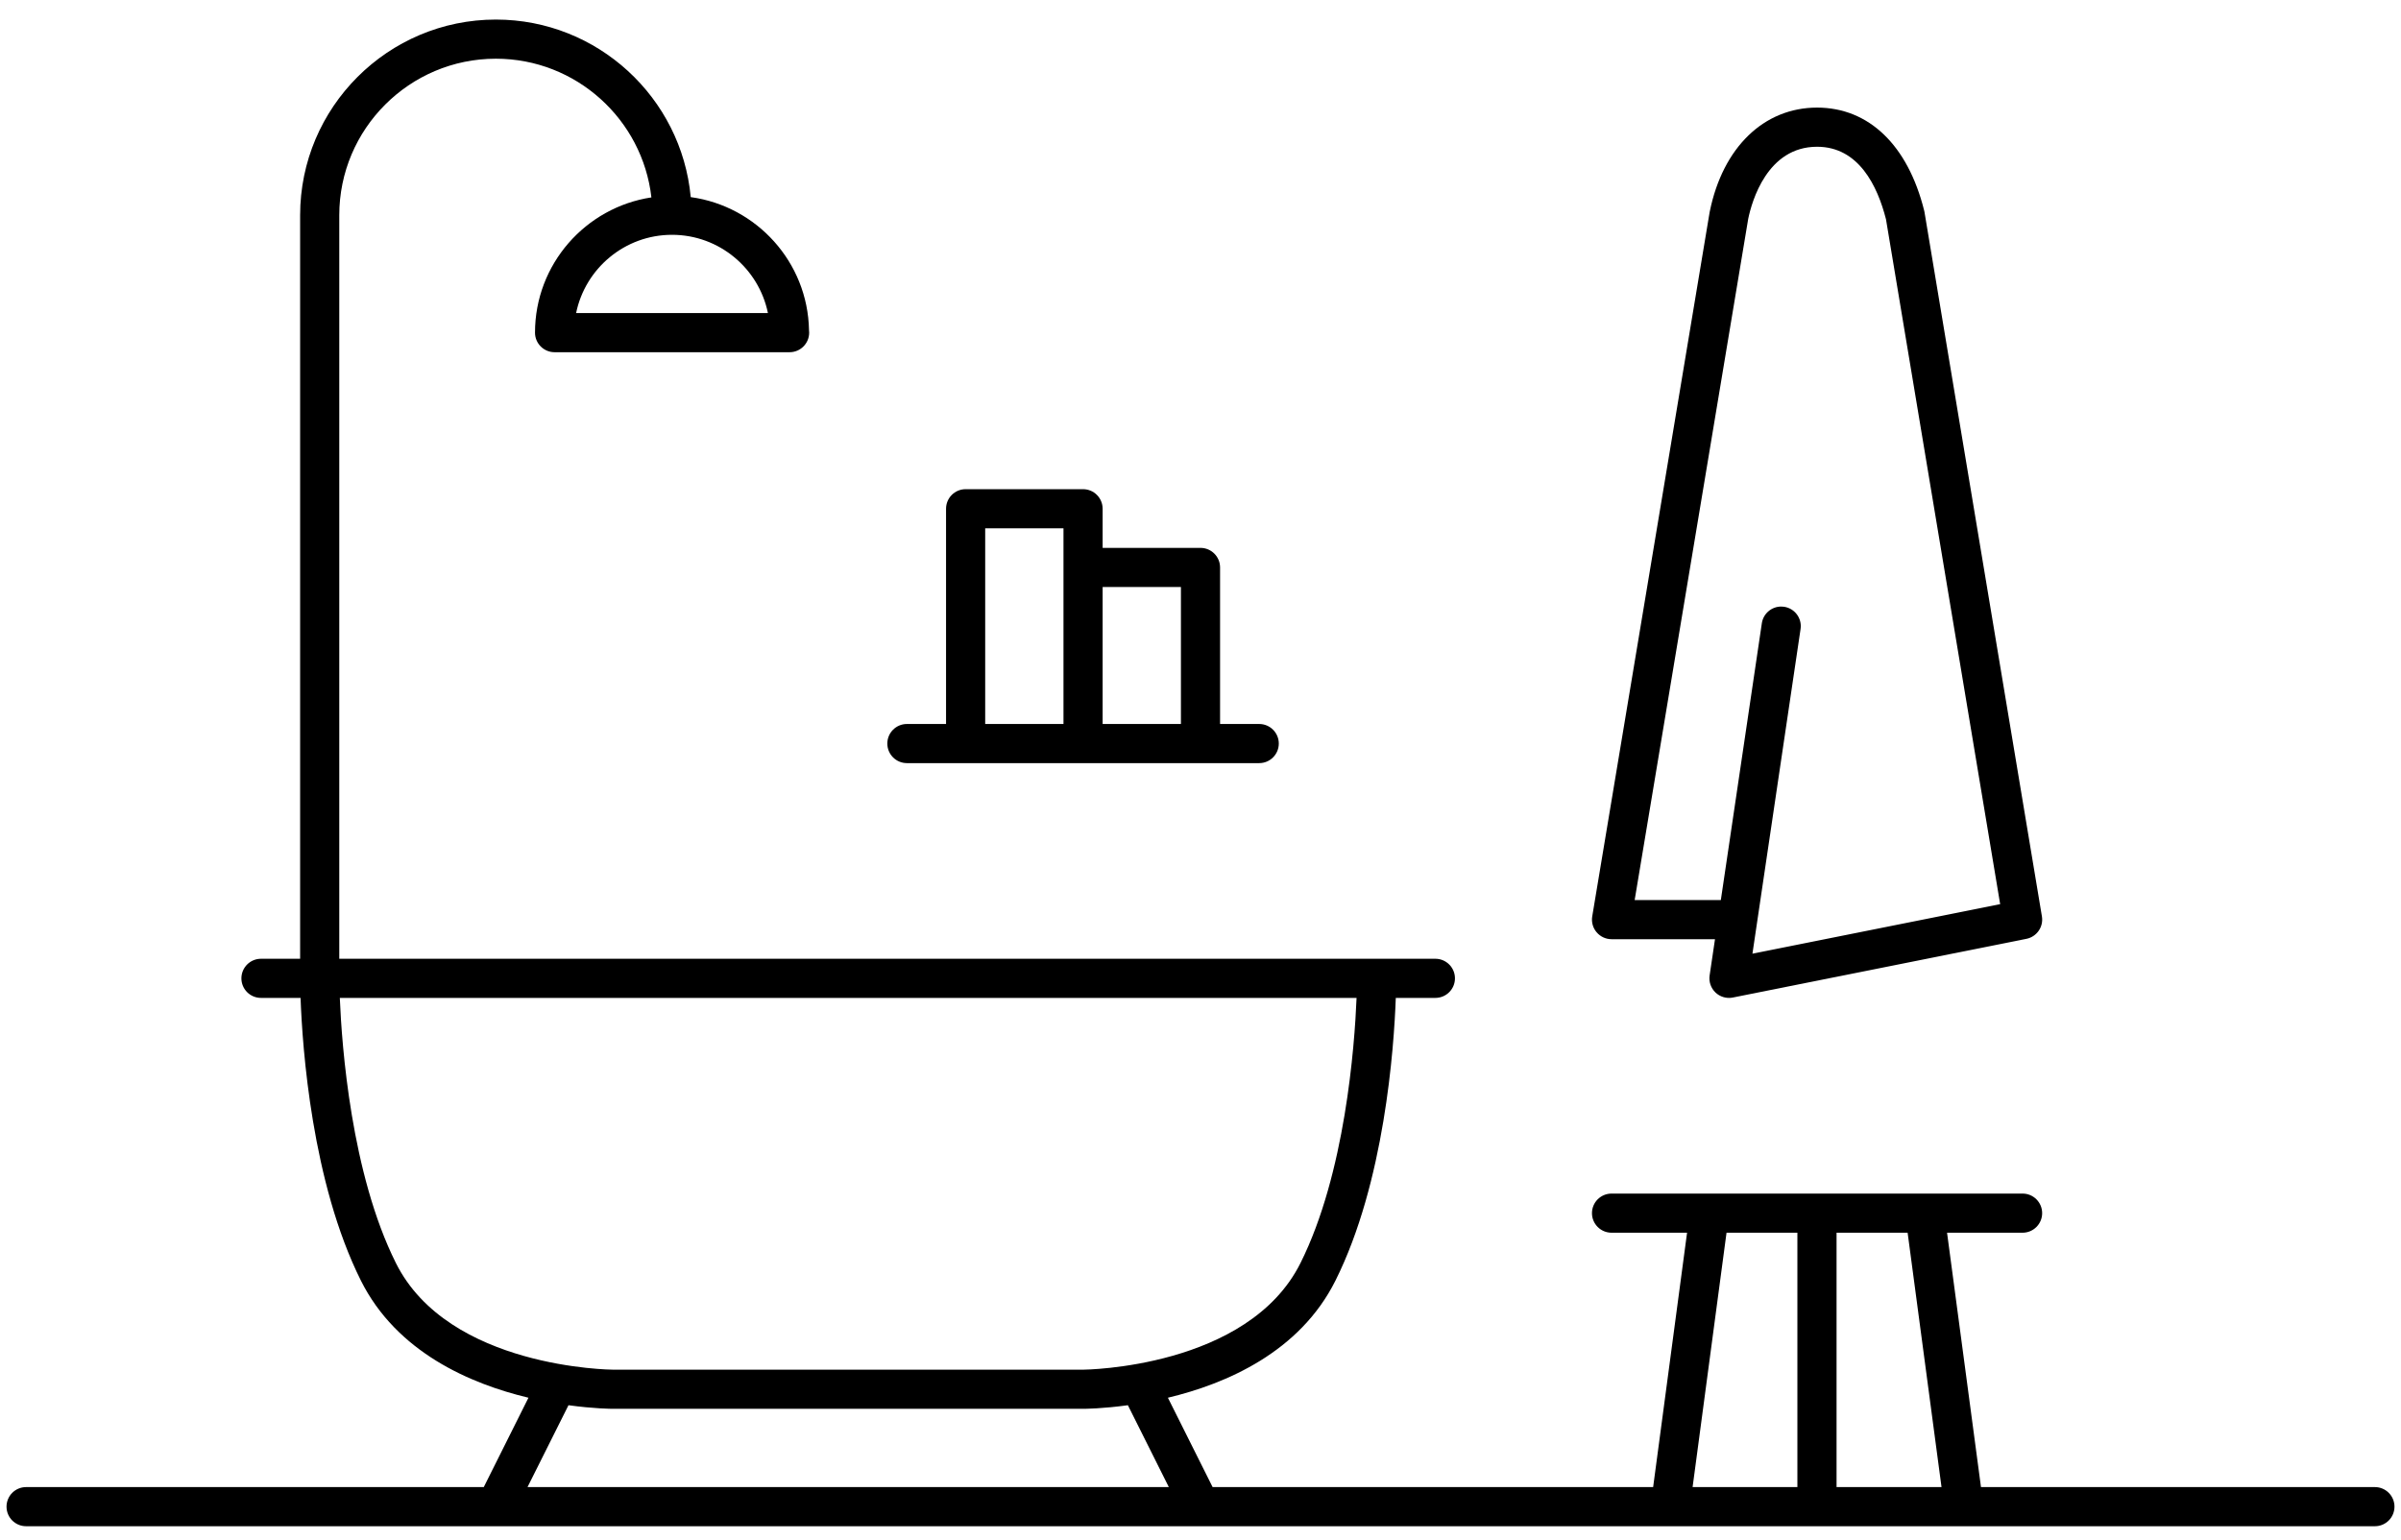
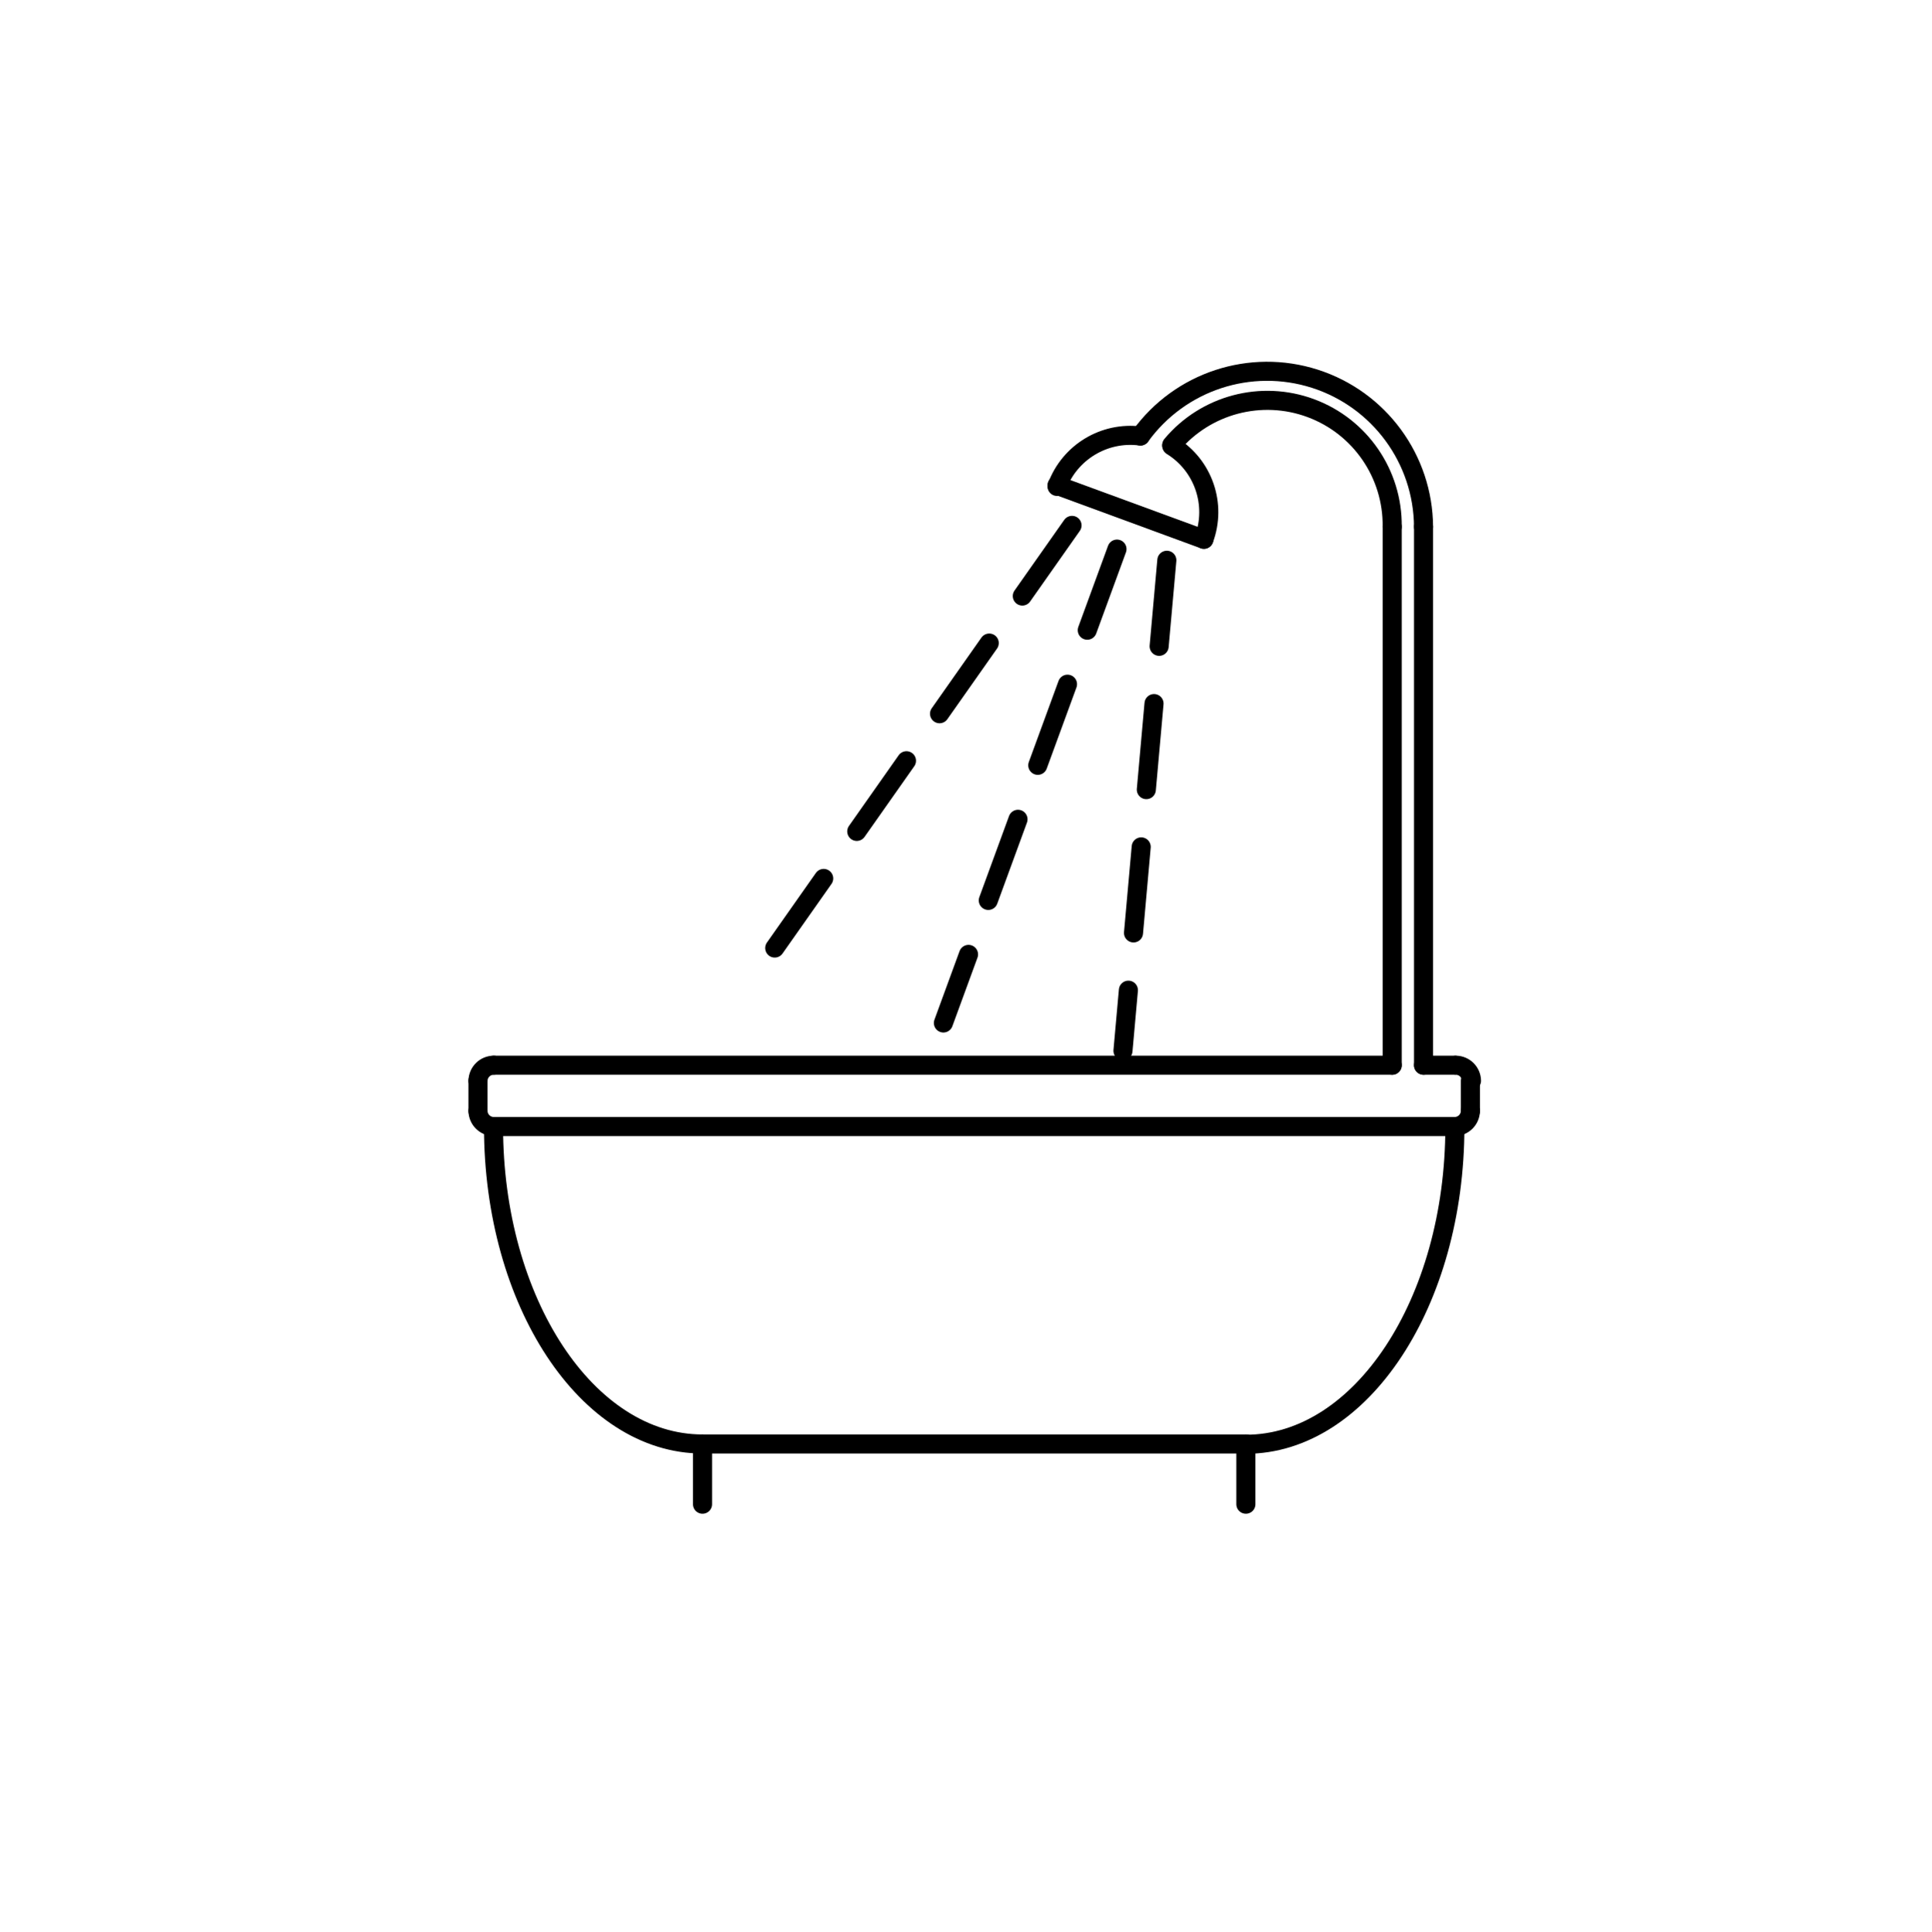
- <svg xmlns="http://www.w3.org/2000/svg" width="92" height="59" viewBox="0 0 92 59" fill="none">
-   <path d="M91 56.999H75.906L74.606 47.249H77.5C77.914 47.249 78.25 46.914 78.25 46.499C78.25 46.085 77.914 45.749 77.5 45.749H61.75C61.336 45.749 61 46.085 61 46.499C61 46.914 61.336 47.249 61.75 47.249H64.644L63.344 56.999H46.464L44.751 53.574C46.992 53.038 49.801 51.826 51.171 49.085C53.052 45.323 53.414 40.167 53.483 38.249H55C55.414 38.249 55.75 37.914 55.75 37.499C55.75 37.085 55.414 36.749 55 36.749H52.75H13V8.25C13 4.941 15.691 2.25 19 2.25C22.077 2.25 24.619 4.579 24.96 7.566C22.439 7.949 20.5 10.125 20.5 12.75C20.5 13.164 20.836 13.5 21.25 13.5H30.25C30.252 13.5 30.253 13.5 30.255 13.5C30.669 13.5 31.005 13.164 31.005 12.75C31.005 12.718 31.003 12.687 30.999 12.656C30.953 10.048 28.992 7.902 26.467 7.555C26.114 3.744 22.901 0.75 19 0.75C14.864 0.75 11.5 4.115 11.5 8.25V36.749H10C9.586 36.749 9.25 37.085 9.25 37.499C9.25 37.914 9.586 38.249 10 38.249H11.517C11.586 40.167 11.949 45.323 13.829 49.085C15.2 51.826 18.008 53.038 20.249 53.574L18.537 56.999H1C0.586 56.999 0.25 57.335 0.25 57.749C0.25 58.164 0.586 58.499 1 58.499H18.997C18.998 58.499 18.998 58.5 18.999 58.5C19 58.5 19.001 58.499 19.002 58.499H45.996C45.998 58.499 46 58.5 46 58.5C46 58.5 46.001 58.499 46.002 58.499H91C91.414 58.499 91.75 58.164 91.75 57.749C91.75 57.335 91.414 56.999 91 56.999ZM29.425 12H22.075C22.424 10.291 23.939 9 25.75 9C27.561 9 29.076 10.291 29.425 12ZM74.394 56.999H70.372V47.249H73.095L74.394 56.999ZM66.156 47.249H68.871V56.999H64.856L66.156 47.249ZM15.171 48.414C13.456 44.984 13.096 40.099 13.021 38.249H51.98C51.905 40.099 51.544 44.984 49.83 48.414C47.817 52.439 41.563 52.499 41.501 52.499H23.501C23.437 52.499 17.19 52.453 15.171 48.414ZM21.783 53.861C22.743 53.993 23.413 53.999 23.5 53.999H41.5C41.587 53.999 42.257 53.993 43.217 53.861L44.786 56.999H20.213L21.783 53.861Z" fill="black" />
-   <path d="M34.75 29.25H48.25C48.664 29.25 49 28.914 49 28.5C49 28.086 48.664 27.75 48.25 27.75H46.75V21.75C46.75 21.336 46.414 21 46 21H42.25V19.5C42.25 19.086 41.914 18.75 41.5 18.75H37C36.586 18.75 36.25 19.086 36.25 19.5V27.75H34.75C34.336 27.75 34 28.086 34 28.5C34 28.914 34.336 29.25 34.75 29.25ZM45.25 22.5V27.75H42.25V22.5H45.25ZM37.75 20.25H40.75V21.75V27.75H37.75V20.25Z" fill="black" />
-   <path d="M61.75 35.999H65.714L65.508 37.39C65.473 37.631 65.557 37.875 65.734 38.043C65.875 38.177 66.06 38.249 66.251 38.249C66.3 38.249 66.349 38.245 66.397 38.235L77.647 35.985C78.044 35.905 78.307 35.525 78.241 35.126L73.741 8.126C73.737 8.106 73.733 8.087 73.728 8.067C73.102 5.561 71.606 4.124 69.625 4.124C67.591 4.124 66.016 5.647 65.516 8.099C65.514 8.108 65.512 8.117 65.51 8.125L61.01 35.125C60.974 35.343 61.035 35.565 61.178 35.733C61.321 35.901 61.529 35.999 61.75 35.999ZM66.987 8.387C67.125 7.721 67.713 5.625 69.625 5.625C71.221 5.625 71.941 7.129 72.266 8.404L76.641 34.656L67.149 36.554L68.993 24.109C69.054 23.699 68.77 23.318 68.36 23.257C68.323 23.251 68.286 23.249 68.25 23.249C67.885 23.249 67.564 23.517 67.509 23.889L65.938 34.498H62.636L66.987 8.387Z" fill="black" />
+ <svg xmlns="http://www.w3.org/2000/svg" id="Disegni_e_Immagini_Num_Penna__4" data-name="Disegni e Immagini_Num_Penna__4" viewBox="0 0 70.87 70.87">
+   <defs>
+     <style>.cls-1,.cls-2{fill:none;stroke:#000;stroke-linecap:round;stroke-linejoin:round;stroke-width:0.7px;}.cls-2{stroke-dasharray:3.17 2.11;}</style>
+   </defs>
+   <g id="LINE">
+     <line class="cls-1" x1="25.78" y1="52.99" x2="45.72" y2="52.99" />
+   </g>
+   <g id="LINE-2" data-name="LINE">
+     <line class="cls-1" x1="18.12" y1="39.09" x2="51.09" y2="39.09" />
+   </g>
+   <g id="LINE-3" data-name="LINE">
+     <line class="cls-1" x1="53.96" y1="40.77" x2="53.96" y2="39.66" />
+   </g>
+   <g id="LINE-4" data-name="LINE">
+     <line class="cls-1" x1="52.24" y1="39.09" x2="52.24" y2="19.33" />
+   </g>
+   <g id="LINE-5" data-name="LINE">
+     <line class="cls-1" x1="51.09" y1="39.09" x2="51.09" y2="19.33" />
+   </g>
+   <g id="LINE-6" data-name="LINE">
+     <line class="cls-1" x1="38.79" y1="17.81" x2="44.18" y2="19.79" />
+   </g>
+   <g id="LINE-7" data-name="LINE">
+     <line class="cls-2" x1="40.99" y1="20.15" x2="34.62" y2="37.54" />
+   </g>
+   <g id="LINE-8" data-name="LINE">
+     <line class="cls-2" x1="42.82" y1="20.56" x2="41.21" y2="38.56" />
+   </g>
+   <g id="LINE-9" data-name="LINE">
+     <line class="cls-2" x1="39.34" y1="19.28" x2="28.43" y2="34.79" />
+   </g>
+   <g id="LINE-10" data-name="LINE">
+     <line class="cls-1" x1="18.11" y1="41.34" x2="53.39" y2="41.34" />
+   </g>
+   <g id="LINE-11" data-name="LINE">
+     <line class="cls-1" x1="52.24" y1="39.09" x2="53.39" y2="39.09" />
+   </g>
+   <g id="LINE-12" data-name="LINE">
+     <line class="cls-1" x1="25.78" y1="52.99" x2="25.78" y2="55.2" />
+   </g>
+   <g id="LINE-13" data-name="LINE">
+     <line class="cls-1" x1="45.72" y1="52.99" x2="45.72" y2="55.2" />
+   </g>
+   <g id="LINE-14" data-name="LINE">
+     <line class="cls-1" x1="17.54" y1="40.77" x2="17.54" y2="39.66" />
+   </g>
+   <g id="ELLIPSE">
+     <path class="cls-1" d="M18.11,41.34c0,6.44,3.44,11.65,7.67,11.65" />
+   </g>
+   <g id="ELLIPSE-2" data-name="ELLIPSE">
+     <path class="cls-1" d="M45.72,53c4.23,0,7.67-5.21,7.67-11.65" />
+   </g>
+   <g id="ARC">
+     <path class="cls-1" d="M18.12,39.09a.58.58,0,0,0-.58.57" />
+   </g>
+   <g id="ARC-2" data-name="ARC">
+     <path class="cls-1" d="M54,39.66a.58.58,0,0,0-.57-.57" />
+   </g>
+   <g id="ARC-3" data-name="ARC">
+     <path class="cls-1" d="M52.24,19.33A5.74,5.74,0,0,0,41.85,16" />
+   </g>
+   <g id="ARC-4" data-name="ARC">
+     <path class="cls-1" d="M41.85,16a2.87,2.87,0,0,0-3.06,1.85" />
+   </g>
+   <g id="ARC-5" data-name="ARC">
+     <path class="cls-1" d="M51.09,19.33a4.58,4.58,0,0,0-8.09-3" />
+   </g>
+   <g id="ARC-6" data-name="ARC">
+     <path class="cls-1" d="M44.18,19.79A2.86,2.86,0,0,0,43,16.36" />
+   </g>
+   <g id="ARC-7" data-name="ARC">
+     <path class="cls-1" d="M53.39,41.34a.58.58,0,0,0,.57-.57" />
+   </g>
+   <g id="ARC-8" data-name="ARC">
+     <path class="cls-1" d="M17.54,40.77a.58.58,0,0,0,.57.57" />
+   </g>
</svg>
